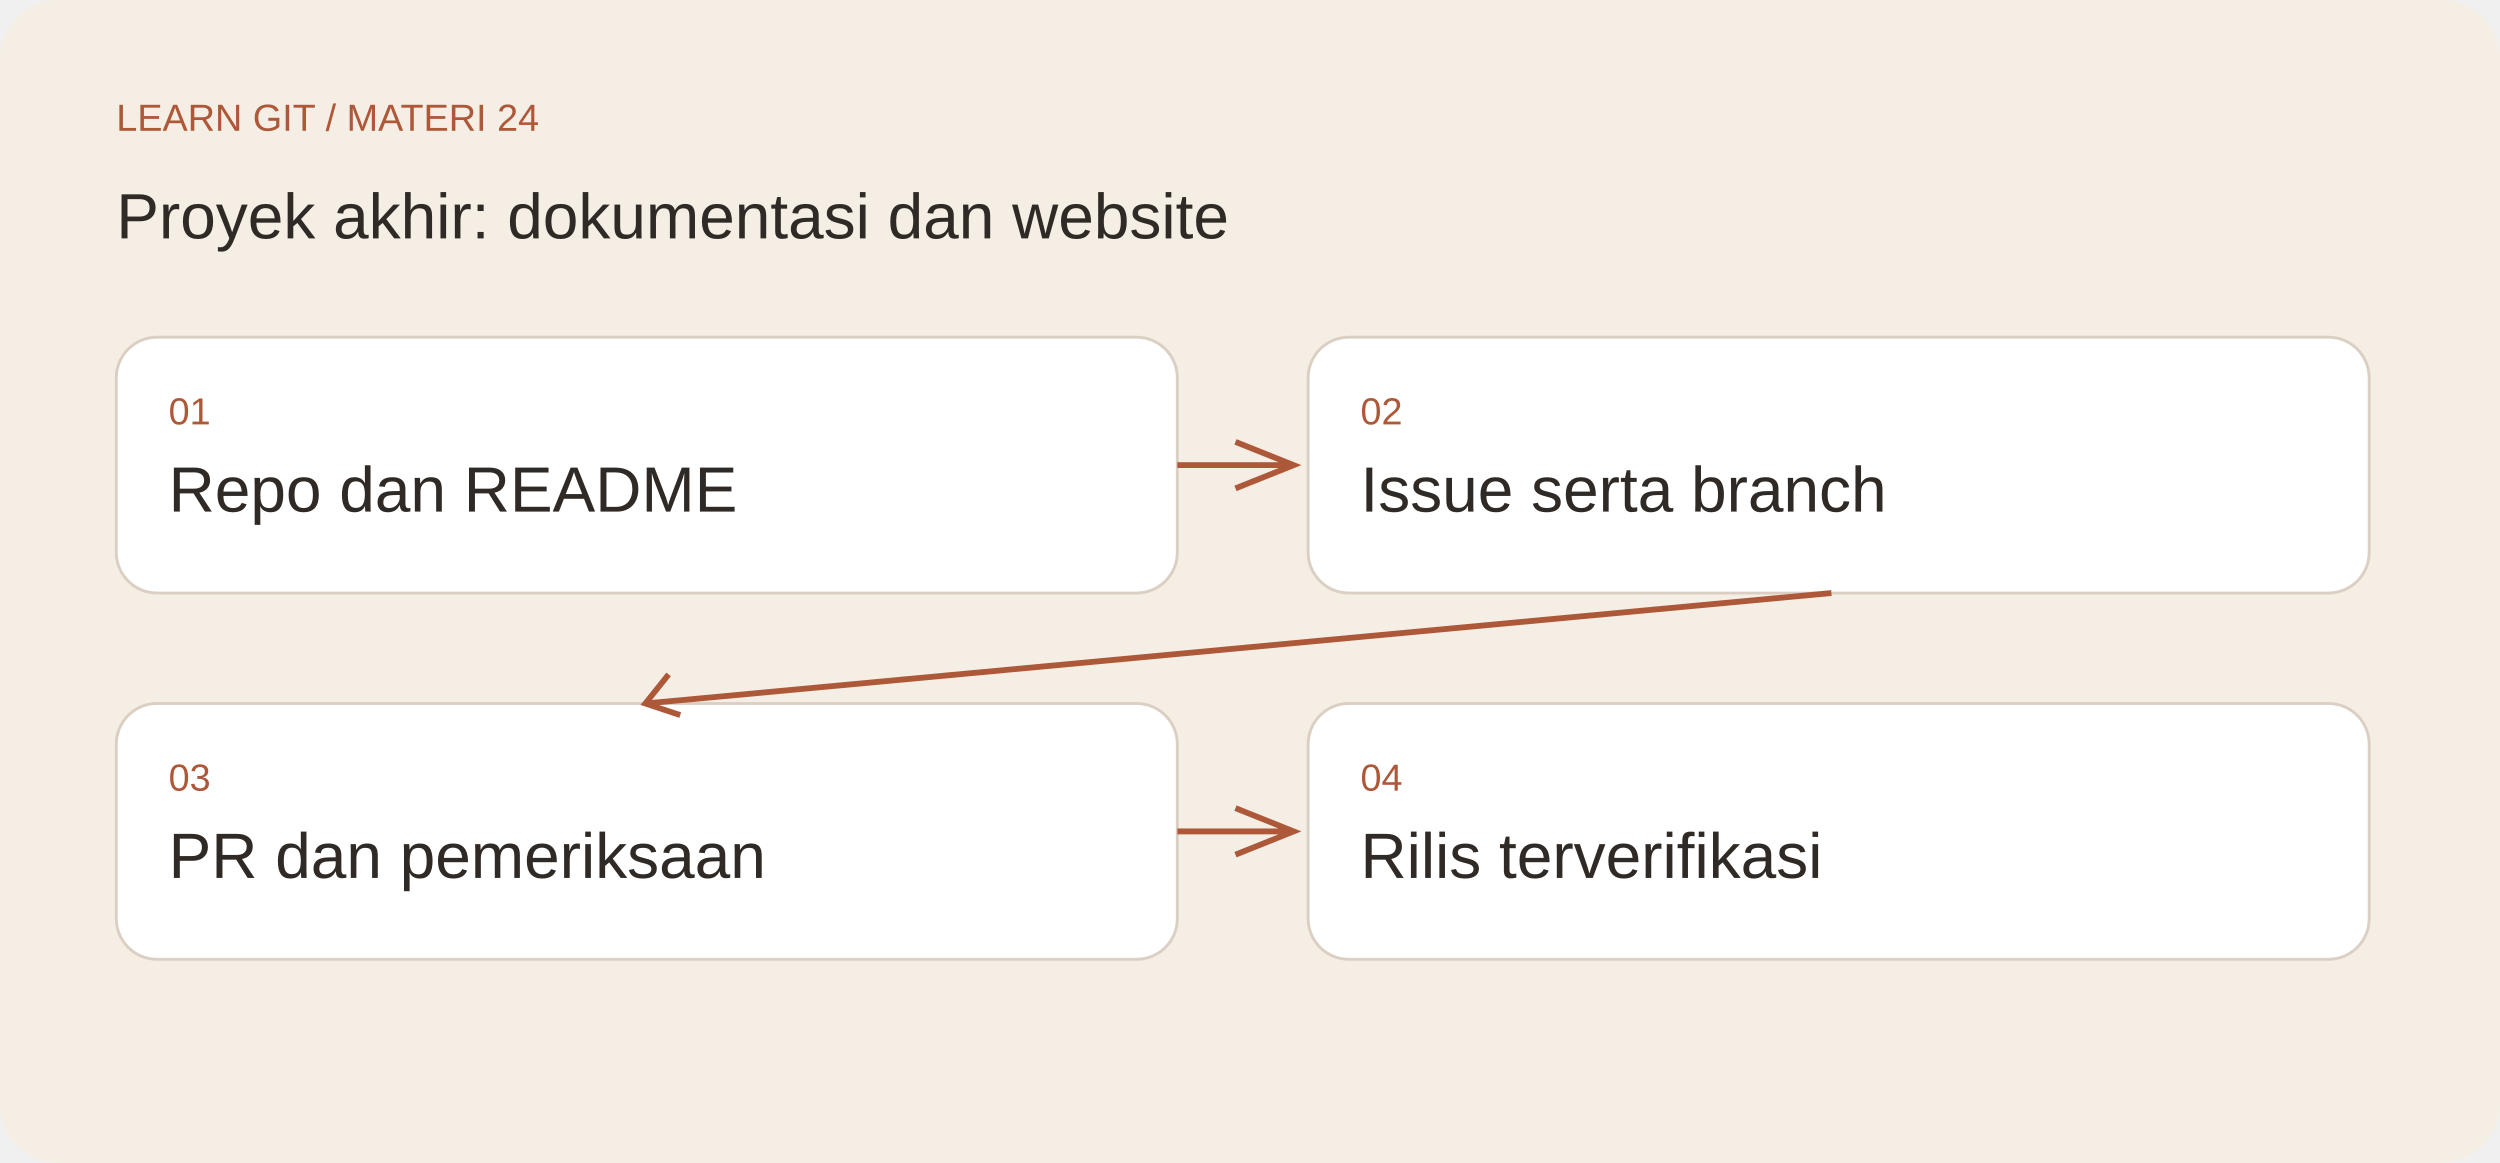
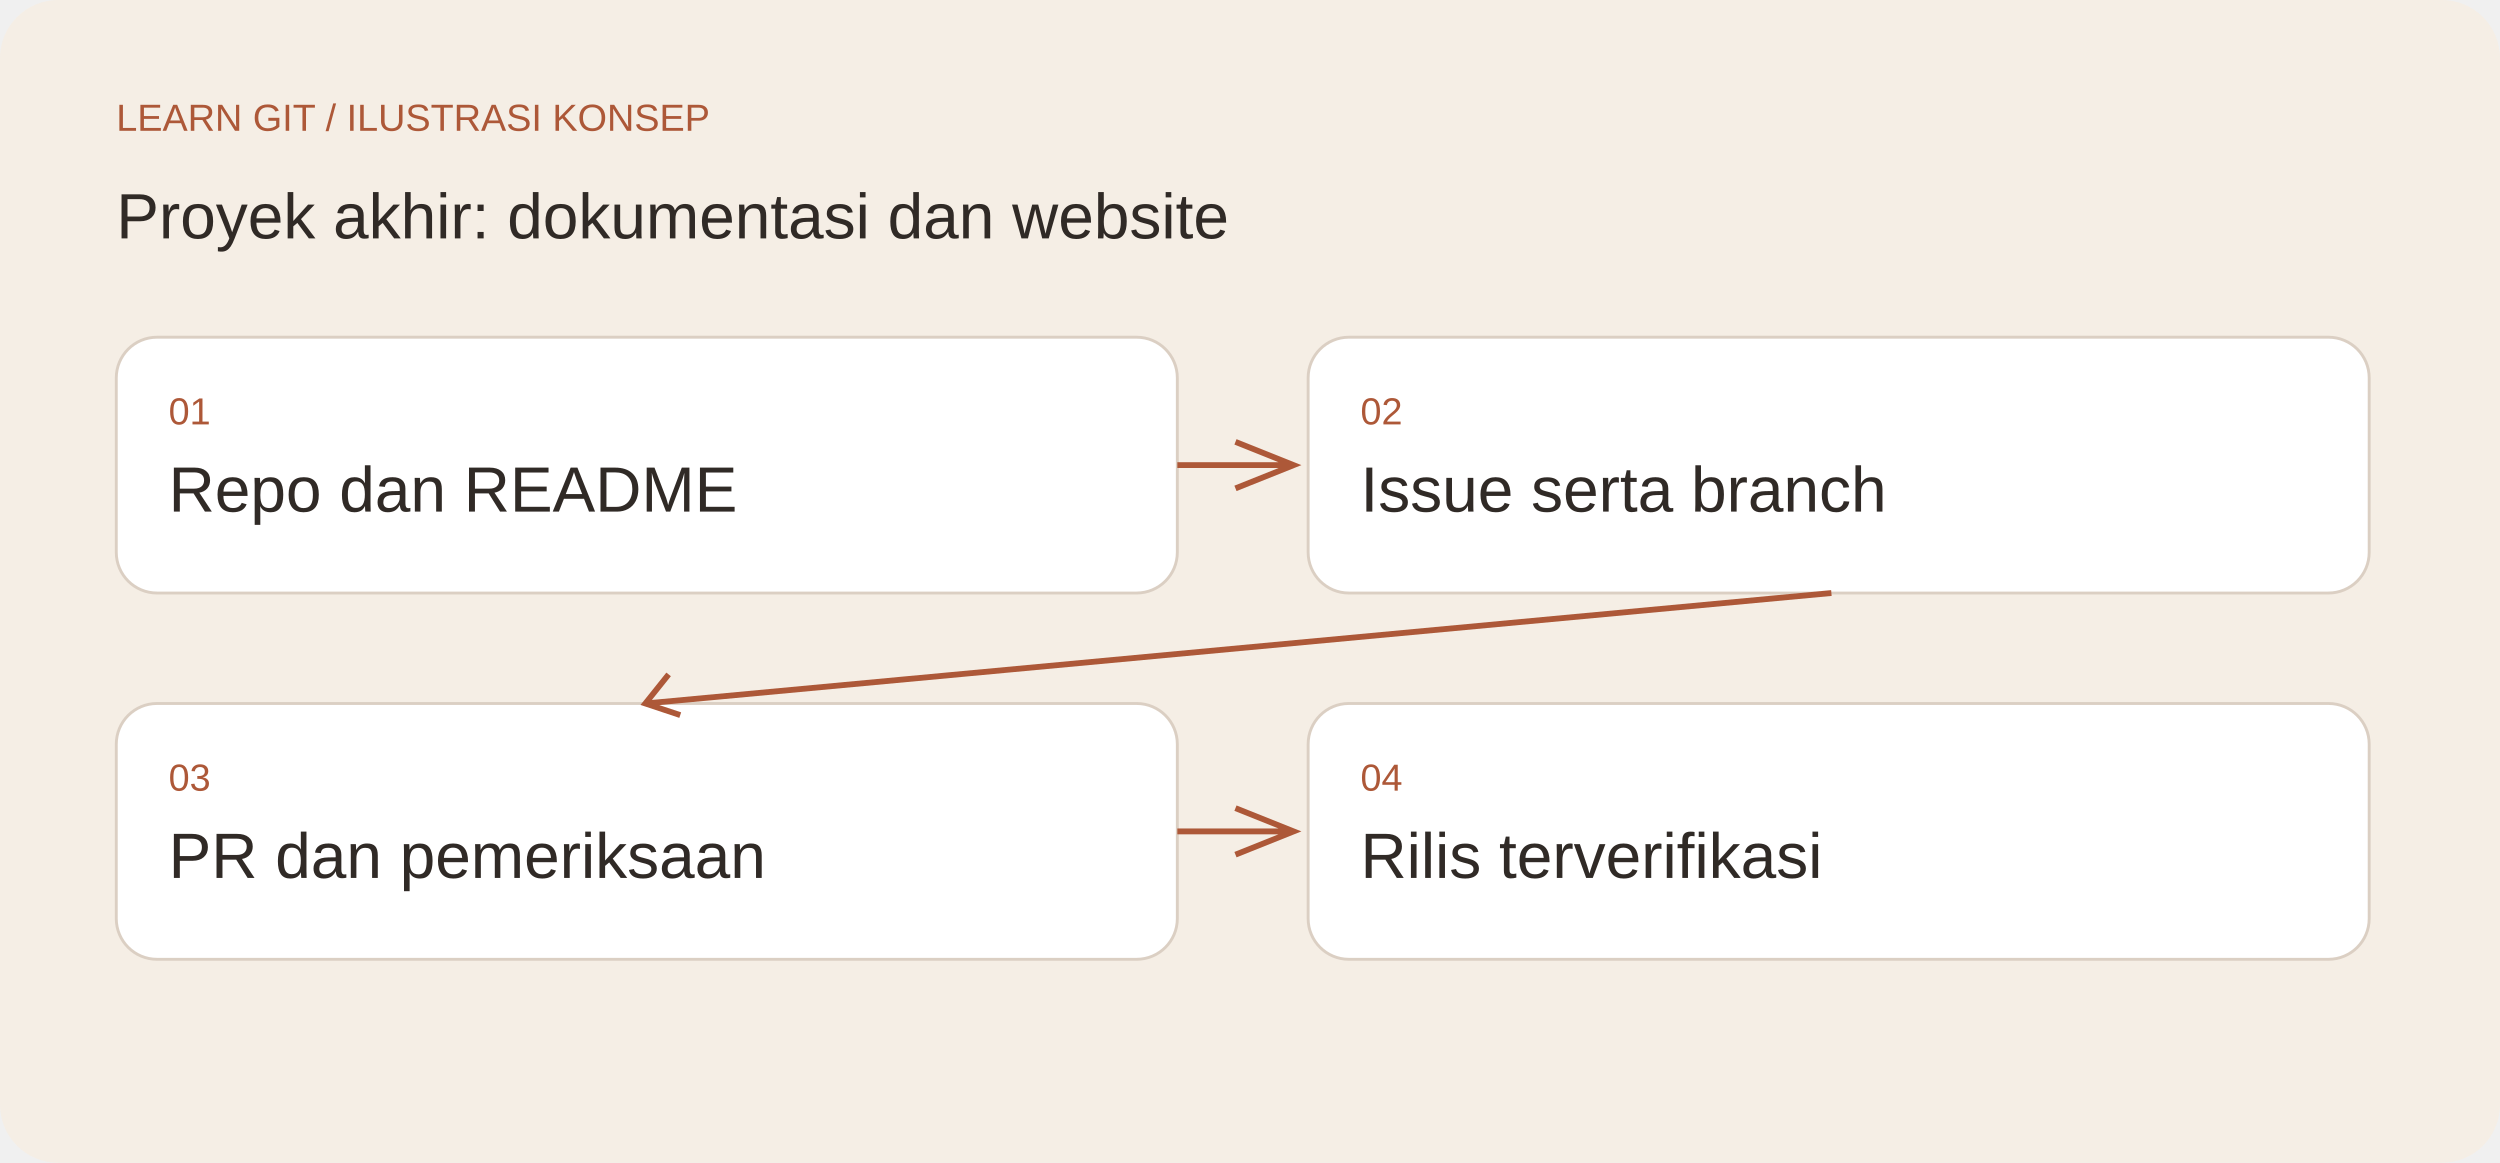
<svg xmlns="http://www.w3.org/2000/svg" width="860" height="400" viewBox="0 0 860 400">
  <rect width="860" height="400" rx="20" fill="#f5eee5" />
  <g font-family="Arial,sans-serif">
-     <text x="40" y="45" font-size="13" fill="#ad5838">LEARN GIT / MATERI 24</text>
+     <text x="40" y="45" font-size="13" fill="#ad5838">LEARN GIT / ILUSTRASI KONSEP</text>
    <text x="40" y="82" font-size="22" fill="#302a26">Proyek akhir: dokumentasi dan website</text>
    <rect x="40" y="116" width="365" height="88" rx="14" fill="white" stroke="#dbcfc3" />
    <text x="58" y="146" font-size="13" fill="#ad5838">01</text>
    <text x="58" y="176" font-size="22" fill="#302a26">Repo dan README</text>
    <rect x="450" y="116" width="365" height="88" rx="14" fill="white" stroke="#dbcfc3" />
    <text x="468" y="146" font-size="13" fill="#ad5838">02</text>
    <text x="468" y="176" font-size="22" fill="#302a26">Issue serta branch</text>
    <rect x="40" y="242" width="365" height="88" rx="14" fill="white" stroke="#dbcfc3" />
    <text x="58" y="272" font-size="13" fill="#ad5838">03</text>
    <text x="58" y="302" font-size="22" fill="#302a26">PR dan pemeriksaan</text>
    <rect x="450" y="242" width="365" height="88" rx="14" fill="white" stroke="#dbcfc3" />
    <text x="468" y="272" font-size="13" fill="#ad5838">04</text>
    <text x="468" y="302" font-size="22" fill="#302a26">Rilis terverifikasi</text>
    <path d="M405 160h40m-20-8 20 8-20 8M630 204L222 242m8-10-8 10 12 4M405 286h40m-20-8 20 8-20 8" fill="none" stroke="#ad5838" stroke-width="2" />
  </g>
</svg>
